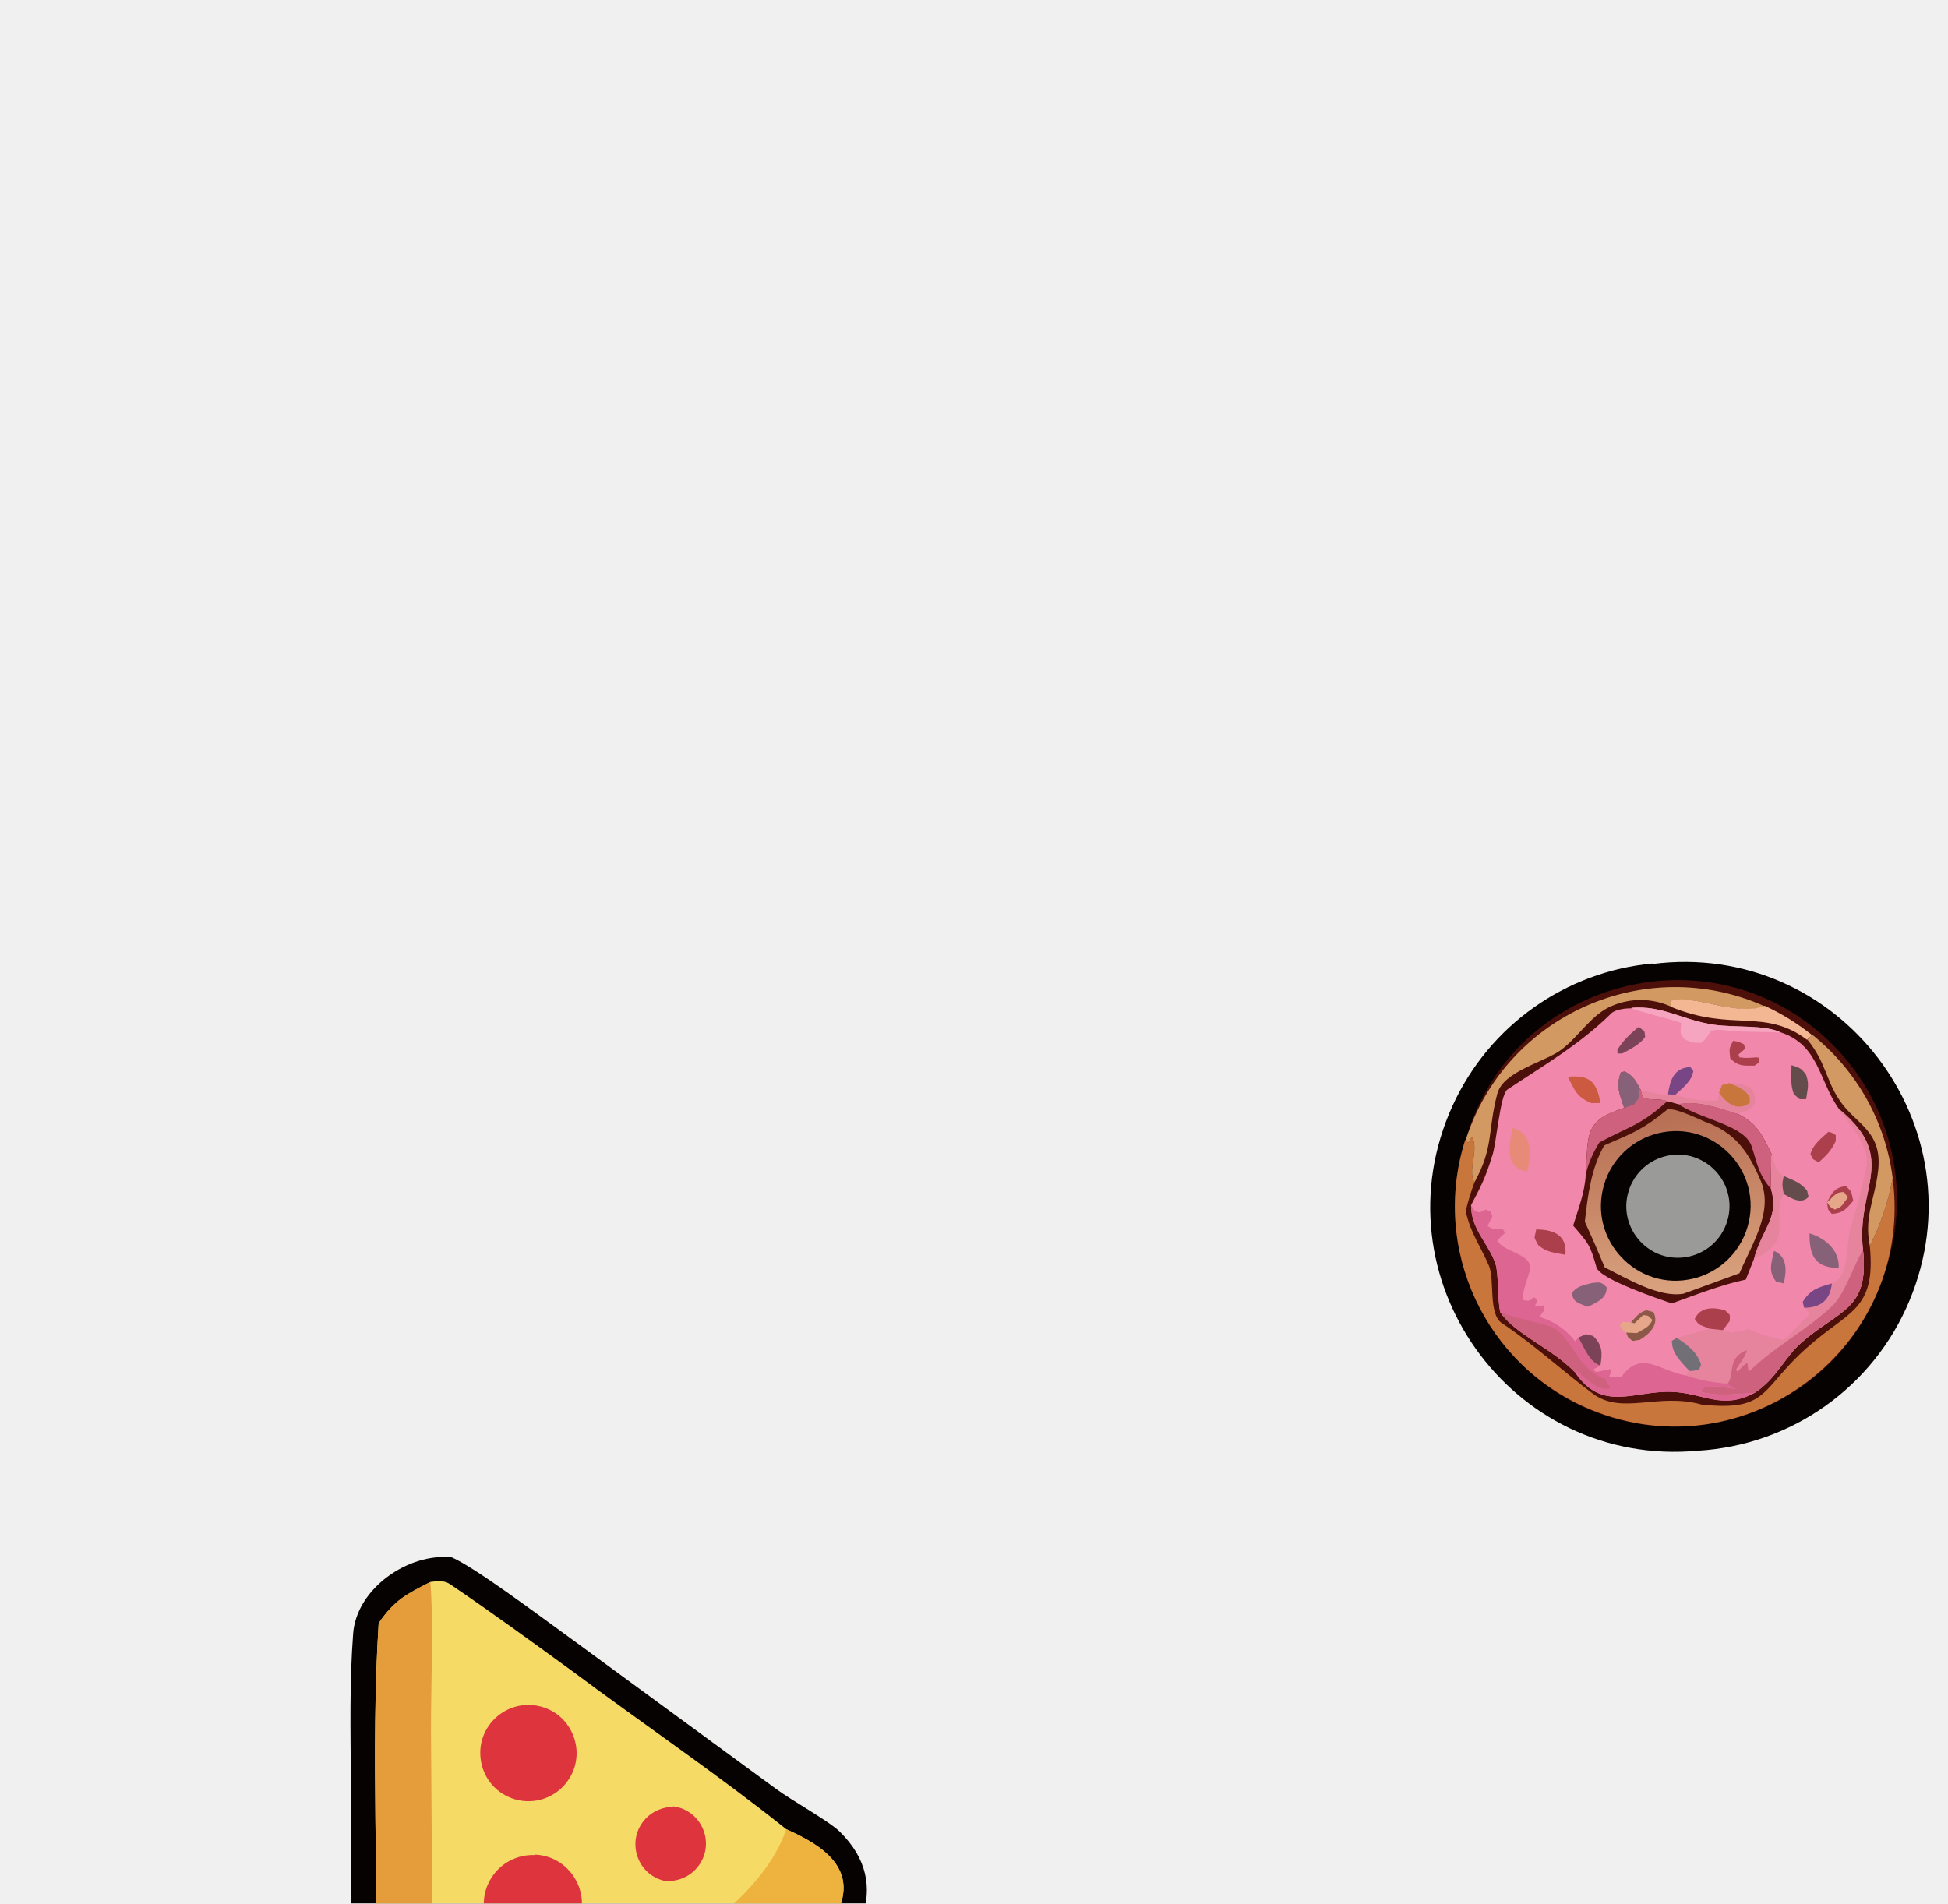
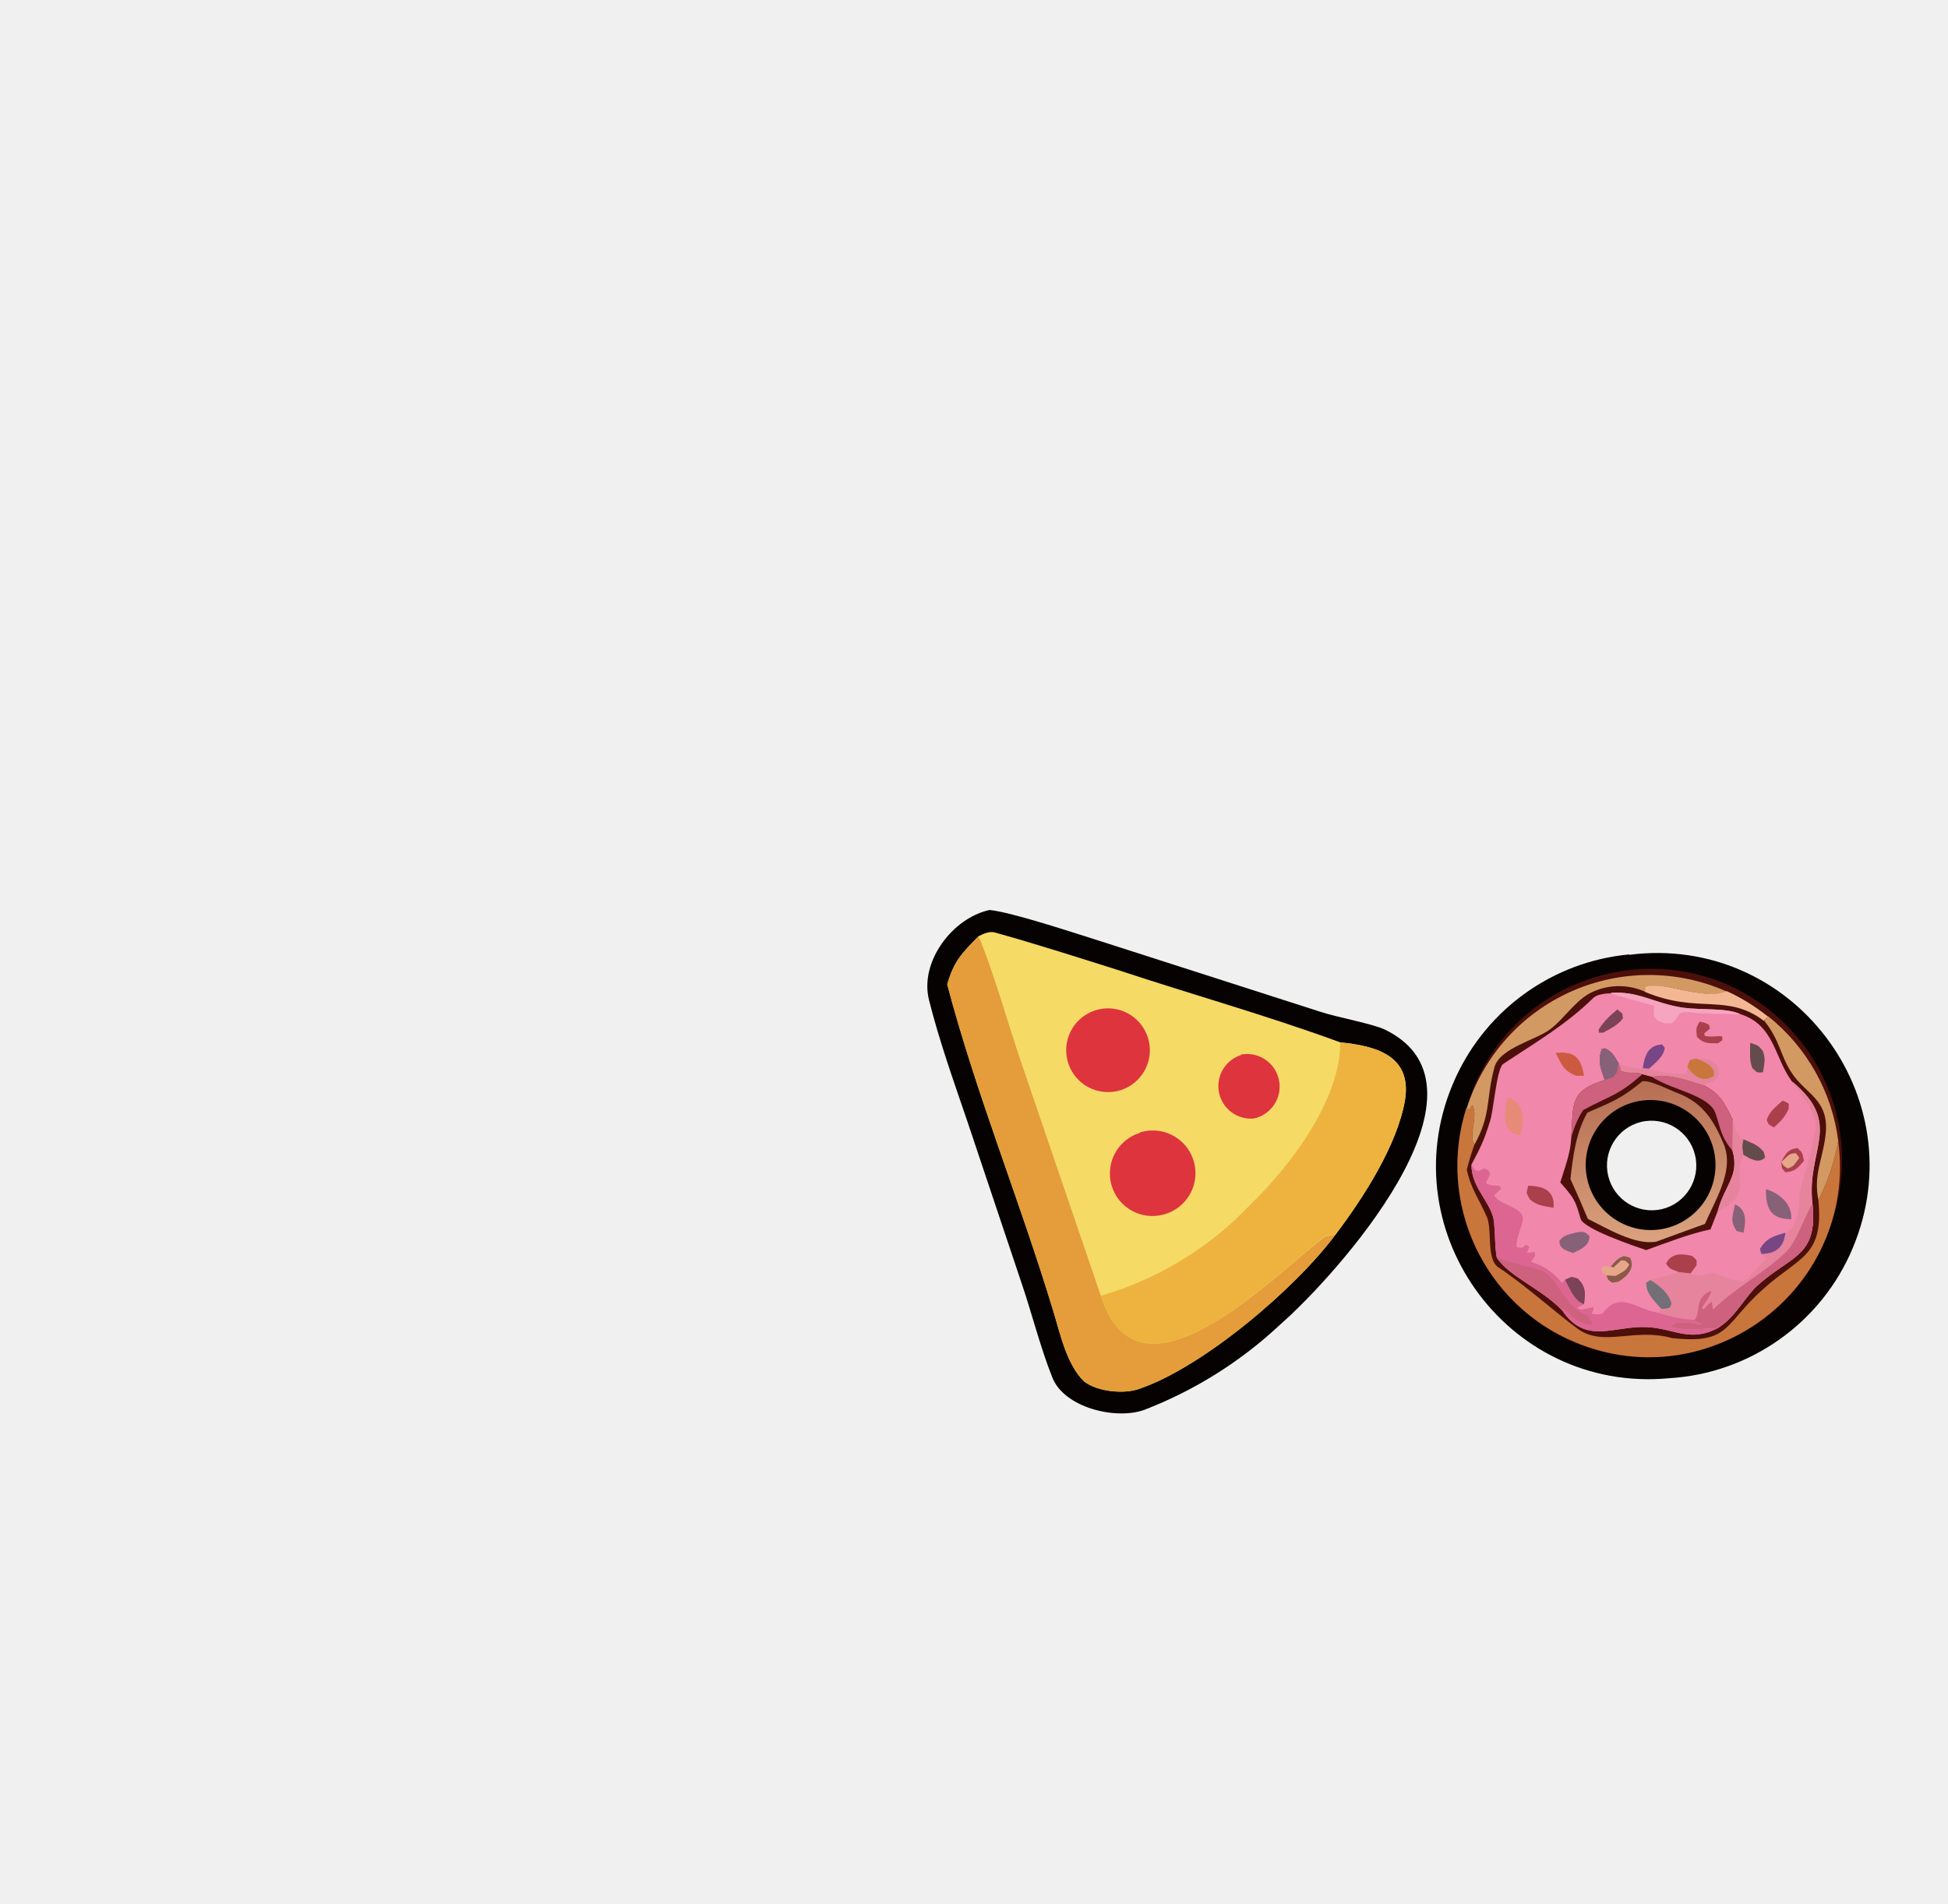
<svg xmlns="http://www.w3.org/2000/svg" width="44" height="43" viewBox="0 0 44 43">
  <defs>
    <clipPath id="clip_sgtfastfood_07">
      <rect x="0" y="0" width="44" height="43" />
    </clipPath>
  </defs>
  <g clip-path="url(#clip_sgtfastfood_07)">
-     <svg x="3.48" y="6.41" width="44" height="43" viewBox="302.71 92.887 345.95 391.467" preserveAspectRatio="xMidYMid meet" style="overflow:hidden">
+     <svg x="7.36" y="8.2" width="38.28" height="37.41" viewBox="302.735 92.883 345.962 391.463" preserveAspectRatio="xMidYMid meet" style="overflow:hidden">
      <defs>
-         <linearGradient id="ak" x1="892.8" x2="884.2" y1="463.6" y2="462.7" gradientTransform="matrix(.89647 0 0 1 -280.07 -357.64)" gradientUnits="userSpaceOnUse">
-           <stop stop-color="#ab482f" offset="0" />
-           <stop stop-color="#c55f36" offset="1" />
+         <linearGradient id="m" x1="892.8" x2="884.2" y1="463.6" y2="462.7" gradientTransform="translate(-280.07 -357.64)" gradientUnits="userSpaceOnUse">
+           <stop offset="0" stop-color="#ab482f" />
+           <stop offset="1" stop-color="#c55f36" />
        </linearGradient>
-         <linearGradient id="ax" x1="703.1" x2="706.8" y1="513.5" y2="548.5" gradientTransform="translate(-116.89 -249.21)" gradientUnits="userSpaceOnUse">
-           <stop stop-color="#b87054" offset="0" />
-           <stop stop-color="#d9a17d" offset="1" />
+         <linearGradient id="B" x1="703.1" x2="706.8" y1="513.5" y2="548.5" gradientTransform="translate(-116.9 -249.2)" gradientUnits="userSpaceOnUse">
+           <stop offset="0" stop-color="#b87054" />
+           <stop offset="1" stop-color="#d9a17d" />
        </linearGradient>
+         <mask id="holeMask2">
+           <rect x="-1000" y="-1000" width="3000" height="3000" fill="white" />
+           <g>
+             <animateTransform attributeName="transform" type="rotate" from="0 588.75 282.6" to="360 588.75 282.6" dur="3s" repeatCount="indefinite" />
+             <path fill="black" d="M586.3 272.3a10.6 10.6 0 1 1 4.89 20.63 10.6 10.6 0 0 1-4.88-20.63" />
+           </g>
+         </mask>
      </defs>
-       <g transform="matrix(.95101 .30916 -.30916 .95101 -2e-6 0)" style="transform-origin:-231.847px -156.556px">
- 
- 
- 
- 
- 
- </g>
-       <g transform="translate(353.54 108.44)" stroke-width="3px">
-         <path d="m508.51 79.925c0.448-5.8 1.565-9.568 8.647-7.468 2.062 3.8 1.883 4.6 1.524 9-3.408 9.694 0.052 37.584 0.448 37.7 0 5 1.435 16.5-3.854 17.9-1.645-0.182-2.297 0.988-4.128-0.948-2.38-0.854-3.307-6.027-2.969-7.211-1.383-6.135 2.413-23.358 2.058-27.758-0.119-1.734-1.929-15.442-1.81-17.308l0.084-3.907z" fill="url(#ak)" stroke="#000" />
-         <path d="m508.61 82.857 2.3 2.3c0.1 1.5 0 2.2 1 3.4 1-0.6 0.6-0.1 1.1-1.3 2.8 12.5 3.5 24.6 2.7 37.4-0.4 6 3.814 11.293-3.186 11.193l-3.514-4.193c-0.567-2.99 0.511-14.001 1.726-21.848 1.31-8.462-7e-3 -13.881-0.872-17.781-0.133-1.734-1.487-7.305-1.354-9.171" fill="#c9763c" />
+       <path fill="url(#m)" d="M508.51 79.93c.45-5.8 1.57-9.57 8.65-7.47 2.06 3.8 1.88 4.6 1.52 9-3.4 9.7.06 37.58.45 37.7 0 5 1.44 16.5-3.85 17.9-1.65-.19-2.3.98-4.13-.95-2.38-.86-3.3-6.03-2.97-7.21-1.38-6.14 2.41-23.36 2.06-27.76-.12-1.73-1.93-15.44-1.81-17.3z" style="stroke:#000;stroke-width:3px" transform="translate(353.54 108.44)" />
+       <path fill="#c9763c" d="m508.61 82.86 2.3 2.3c.1 1.5 0 2.2 1 3.4 1-.6.6-.1 1.1-1.3 2.8 12.5 3.5 24.6 2.7 37.4-.4 6 3.81 11.29-3.19 11.19l-3.5-4.2c-.58-2.98.5-14 1.72-21.84 1.3-8.46-.01-13.88-.87-17.78-.14-1.74-1.5-7.3-1.36-9.17" style="stroke-width:3px" transform="translate(353.54 108.44)" />
+       <path fill="#050201" d="M432.3 222.2c5.3.5 20.5 5.6 26 7.3l52.3 16.8c4 1.3 12.3 2.8 15.2 4.2 28.6 14-12.3 58.8-24.8 69.7a99 99 0 0 1-32.2 20.2c-6.8 2.4-19-.6-21.7-7.8-2.8-7-4.8-15.1-7.3-22.4L427 272c-3.2-9.4-6.6-18.9-9-28.5-2.3-9 5.5-19.4 14.3-21.3" style="stroke-width:1" />
+       <path fill="#f5da66" d="M429.7 228.4c1.2-.6 2.5-1.2 3.8-.9 9.7 2.7 20 6 29.5 9 16.9 5.6 34.7 10.6 51.4 16.7l.8.3c8 .8 17 2.9 15.3 13.6-1.8 10.7-9.9 23.2-16.4 31.8-9.4 12.7-31.2 31.3-46.4 36.5-3.6 1.3-9.8.7-13-1.7-4.2-4-5.7-11.4-7.4-16.9-7.7-25.5-18.2-51.2-25-77 1.6-5.6 3.5-7.4 7.4-11.4" style="stroke-width:1" />
+       <path fill="#eeb33f" d="M515.2 253.5c8 .8 17 2.9 15.3 13.6-1.8 10.7-9.9 23.2-16.4 31.8l-2.5.4c-12.1 9.3-44 42.7-53 14.1a79 79 0 0 0 35.3-21.5c9.3-9 21.3-24.6 21.3-38.4" style="stroke-width:1" />
+       <path fill="#e49d3a" d="M429.7 228.4c3.3 7.7 7 20.7 9.8 29l19.1 56c9 28.6 40.9-4.8 53-14l2.5-.5c-9.4 12.7-31.2 31.3-46.4 36.5-3.6 1.3-9.8.7-13-1.7-4.2-4-5.7-11.4-7.4-16.9-7.7-25.5-18.2-51.2-25-77 1.6-5.6 3.5-7.4 7.4-11.4" style="stroke-width:1" />
+       <path fill="#de343e" d="M467.8 274.8a10.1 10.1 0 1 1 5.6 19.4 10.05 10.05 0 0 1-5.6-19.3m-9.2-29.3a9.9 9.9 0 1 1 2.73 19.6 9.9 9.9 0 0 1-2.72-19.6m33 10.8a7.7 7.7 0 1 1 3.1 15.1 7.7 7.7 0 0 1-3-15" style="stroke-width:1" />
+       <g mask="url(#holeMask2)">
+         <animateTransform attributeName="transform" type="rotate" from="0 588.75 282.6" to="360 588.75 282.6" dur="3s" repeatCount="indefinite" />
+         <path fill="#050201" d="M583.5 232.8c38.41-4.95 67.77 33.53 52.85 69.26a50.3 50.3 0 0 1-43.44 30.83c-38.57 3.62-66.59-35.87-50.44-71.07a50.3 50.3 0 0 1 41.04-29.12" style="stroke-width:1" />
+         <path fill="#4d0f0a" d="M545.1 269c9.5-33.48 51.68-44.12 75.92-19.16a45.2 45.2 0 0 1 10.19 46.55c-10.55 33.18-53.06 42.5-76.51 16.78a45.2 45.2 0 0 1-9.7-44.18" style="stroke-width:1" />
+         <path fill="#c9763c" d="m545.1 269 .5.6.8-1.3c1.5 2.7-1 7 .5 9.4q-1.08 3-1.8 5.9c1 4.6 3 7.1 4.8 11.3 1.2 2.9-.2 10 2.7 11.8 6.2 4.1 12.9 10.2 18.7 14.5 6 4.4 13.4-.3 22.3 2.2 14 1.5 12.1-3.3 21.8-11.8 8.4-7.5 14.1-7.5 12.8-20.8a51 51 0 0 0 4.7-14c4.53 34.5-30 60.95-62.13 47.61A45.2 45.2 0 0 1 545 269" style="stroke-width:1" />
+         <path fill="#d29a62" d="M545.1 269a45.2 45.2 0 0 1 61.5-27.5c-5.8 2.2-15-2.7-19.2-1v1.1a15 15 0 0 0-12.2-.2c-4.2 1.7-6.9 6.4-10.4 9-3.4 2.6-12 4.4-13.2 9.1-2 7.5-.7 11-4.7 18.2-1.5-2.4 1-6.7-.5-9.4l-.8 1.3zm71.2-21.7a45 45 0 0 1 16.6 29.5 51 51 0 0 1-4.7 14c-1.2-6.1 1-9.5 1.7-15.4 1-8.4-4.7-9.6-8-14.7-2.7-4-2.8-7.8-6.5-12.3z" style="stroke-width:1" />
+         <path fill="#f4b793" d="M587.3 241.6v-1.2c4.2-1.6 13.5 3.3 19.3 1a47 47 0 0 1 9.7 6l-1 1c-8.7-6.6-15.5-1.6-28-6.8" style="stroke-width:1" />
+         <path fill="#f187ab" d="M579.2 241.8c6.5-.5 10.3 2.5 17 3.5 4.5.6 10.3 0 13.5 1.5 8.2 2.6 8 10.2 12.3 16 12.2 10.1 3.3 16 4.8 28.8 1.3 12.4-4.8 12.2-12.6 19-3.5 3-5.2 7.5-9.7 10.4-6.7 3.6-10.6 0-17-.2-7.8-.3-14.3 4.3-19.9-4-4.9-5.1-12.3-7.8-15.4-12.4-.6-2.7-.3-8.2-1-10-1.4-4.1-5-7-5-12 2-3.8 3-5.7 4.3-10 .9-2.1 1.6-12.7 3.2-13.8 7.5-5 14.8-9.2 21.4-15.7.9-.8 3-1 4.1-1" style="stroke-width:1" />
+         <path fill="#e6849d" d="M622.1 262.8c12.1 10.1 3.2 16 4.7 28.8 1.3 12.4-4.8 12.2-12.6 19-3.5 3-5.2 7.5-9.7 10.4-3.5.2-8 .8-11.3-.3l1-.8c2.1-.5 4.2 0 6.4.3l-1.7-1c-3-.4-5.7-.7-8.6-1.8l.8-1c-1.8-2-3.6-3.5-3.6-6.1l1-.6 6.7-1.9c1.1 0 1.7 0 2.8.3 2.3.8 1.7.5 4.4.1l.8-.4c1.8 1 5 1.9 7.2 2.3 1-.3 4-4.2 5.5-5.4l-1.2-1.2q5.21 0 5.8-5c3.6-1.6 2.8-7.9 3.7-11.3q2.01-6.3 3.3-12.8c.7-4-3.1-8.2-5.5-11.5" style="stroke-width:1" />
+         <path fill="#ce617d" d="M626.8 291.6c1.3 12.4-4.8 12.2-12.6 19-3.5 3-5.2 7.5-9.7 10.4-3.5.2-8 .8-11.3-.3l1-.8c2.1-.5 4.2 0 6.4.3l-1.7-1c1.7-2-.3-5.2 4-7-.2 1.3-1.4 2.6-2.2 4l.3.5c.9-1 .9-1.1 2-1.9l.3 1.9c5.2-5.2 12.2-8.7 17.4-13.8 2.3-2.3 4.3-8.3 6.1-11.3" style="stroke-width:1" />
+         <path fill="#726f76" d="M591.1 316.5c-1.8-2-3.6-3.6-3.6-6.2l1-.6c2.2 1.4 4.2 2.9 5 5.5l-.4 1c-1 .2-.9.3-2 .3" style="stroke-width:1" />
+         <path fill="#dc6591" d="M546.2 282.4c1 1.5.4 1.1 1.8 1.5l1.2-.6c1.3.6.9.1 1.4 1.4l-1 2c1.2.8 1.6.6 3.2.7l.4.7-1.6 1.5c1 2.3 6 2.6 6.7 5.1.4 1.3-1.8 5.3-1.4 7.2 2.7.7 1.3-1.5 3 0l-.6 1.3c1.2 0 .6.1 1.8-.2.3 1.3.2.7-.8 2.4a14 14 0 0 1 7.3 5l.7-.8c1.2 2.2 2.2 5 4.5 5.8l-1.5.8.6.5.6-.1 2.5-.5c0 1 0 .6-.4 1.5 1.3.3 1.3.3 2.6 0 4.1-5.5 7.7-1.1 13.1-.2q4.1 1.4 8.6 1.7l1.7 1.1c-2.2-.3-4.3-.8-6.4-.3l-1 .8c3.3 1.1 7.8.5 11.3.3-6.7 3.6-10.6 0-17-.2-7.8-.3-14.3 4.3-19.9-4-4.9-5.1-12.3-7.8-15.4-12.4-.6-2.7-.3-8.2-1-10-1.4-4.1-5-7-5-12" style="stroke-width:1" />
+         <path fill="#ce617d" d="m552.2 304.4.8.3c2.8 1.1 9.4 2.3 10.5 3.1 4.2 3.3 4.7 8.3 10.3 10.4l1 1.8c-2.3.8-5.1-2-6.8-3.5l-.4.3c-4.9-5.1-12.3-7.8-15.4-12.4" style="stroke-width:1" />
+         <path fill="#f5a5bf" d="M579.2 241.8c6.5-.5 10.3 2.5 17 3.5 4.5.6 10.3 0 13.5 1.5-.8.2-.3.1-1.4 0h-.6q-3.78 0-7.6-.2c-6.3-.7-3.7 0-6.5 2.4-2 0-1.9 0-3.5-.7-1.1-1.5-.8-1-.7-3.4-2-.7-9.3-2.5-10.2-3" style="stroke-width:1" />
+         <path fill="#ab3f4c" d="M595.2 307.8c-2-.9-2-.5-3-2 1.2-2.6 3.9-2.4 6.2-1.8 1.3 1.3 1 .6 1 2.2l-1.4 1.9z" style="stroke-width:1" />
+         <path fill="#784685" d="m614.7 303.5-.3-1.2c1.6-2.6 3.2-3 6-3.8q-.48 5-5.7 5" style="stroke-width:1" />
+         <path fill="#7c4257" d="M568.3 309.6c2-.8 1-.8 3-.3 2 1.9 1.9 3.6 1.5 6.1-2.3-.8-3.3-3.6-4.5-5.8" style="stroke-width:1" />
+         <path fill="#4d0f0a" d="M577.7 262.4c-1-3-1.7-4.4-.7-7.3l.8-.2c1.8 1 2 1.6 3.1 3.4l.2.4.5 1.6c2.5.7 2.9 0 5 .7l2.2.6c4.5-.7 7.8.7 12.2 2 4 2 5 4.2 7 8.3-.1 2-.2 5.3-.1 7.2 1.7 6-1.8 8-3.5 14.3l-1.7 4.3c-4.8 1-10.5 3.2-15.2 4.9-2.7-.9-14.8-5-15.5-7.4-1.3-4.6-1.6-4.9-4.8-8.6 1.1-3.6 2.4-6.8 2.6-10.6.5-8.4-.3-11 7.9-13.6" style="stroke-width:1" />
+         <path fill="#ce617d" d="M577.7 262.4c-1-3-1.7-4.4-.7-7.3l.8-.2c1.8 1 2 1.6 3.1 3.4l.2.4.5 1.6c2.5.7 2.9 0 5 .7-5.7 5.1-7.5 5-14 8.5a22 22 0 0 0-2.8 6.5c.5-8.4-.3-11 7.9-13.6" style="stroke-width:1" />
+         <path fill="#876178" d="M577.7 262.4c-1-3-1.7-4.4-.7-7.3l.8-.2c1.8 1 2 1.6 3.1 3.4-.3 2.4.1 1.7-1.2 3.4z" style="stroke-width:1" />
+         <path fill="#ce617d" d="M588.8 261.6c4.5-.7 7.8.7 12.2 2 4 2 5 4.2 7 8.3-.1 2-.2 5.3-.1 7.2-2.7-3.2-2.8-5.2-4-8.8-1.4-4.2-9.6-5.4-14.5-8.3z" style="stroke-width:1" />
+         <path fill="url(#B)" d="M586.6 262.7c1.7-.3 5.7 1.7 7.6 2.5 6.2 2.2 8.9 6 11.4 11.8 3 6.4-1.5 13.1-4.2 19.4l-11.5 4.2c-5 .9-11.6-3.1-16.2-5.4q-1.99-4.8-4.1-9.4c.6-5.4 1.3-11 4-15.7 6-2.6 8-3.3 13-7.4" style="stroke-width:1" />
+         <path fill="#050201" d="M584.7 267.6a15.38 15.38 0 1 1 7.21 29.9 15.38 15.38 0 0 1-7.2-29.9" style="stroke-width:1" />
+         <path fill="#e6849d" d="M607.9 271.9c.7 2 .9 3.4 2.6 4.5 2.1 1 3.3 1.2 4.8 3l.3 1.3c-1.5 1.6-3.5.3-5.1-.6-2.8 5 2.5 9.6-6.1 13.3 1.7-6.3 5.2-8.4 3.5-14.3z" style="stroke-width:1" />
+         <path fill="#654c4c" d="M610.5 276.4c2.1 1 3.3 1.2 4.8 3l.3 1.3c-1.5 1.6-3.5.3-5.1-.6-.3-1.8-.4-1.9 0-3.7" style="stroke-width:1" />
+         <path fill="#e6849d" d="M599.3 257.3c3 .1 5.5.5 5.3 4-1.4 2-1 1.4-3.6 2.3-4.4-1.3-7.7-2.7-12.2-2l-2.2-.6c-2.1-.8-2.5 0-5-.7l-.5-1.6c2.3.6 3.2.9 5.6 1h1.5c2.8.95 5.76 1.36 8.7 1.2.2-.8.3-.8.3-1.6l.6-1.6z" style="stroke-width:1" />
+         <path fill="#c9763c" d="m597.2 259.3.6-1.6 1.5-.4c2 .9 3.1 1.1 4.2 2.9v1.2c-2.6 1.8-4.8 0-6.3-2.1" style="stroke-width:1" />
+         <path fill="#e6a689" d="M579.1 306.5c1-1.1 1.7-2.1 3.2-2.5l1.4.4c1.3 2.5-.8 4.5-2.8 5.7-1.8.2-1.1.5-2.4-.5l-.4-1c-1-.7-.7-.3-1.3-1.5l.6-.7z" style="stroke-width:1" />
+         <path fill="#8c5948" d="M579.1 306.5c1-1.1 1.7-2.1 3.2-2.5l1.4.4c1.3 2.5-.8 4.5-2.8 5.7-1.8.2-1.1.5-2.4-.5l-.4-1 2.2.1c1.7-1 2.5-1.2 3.2-2.7-1.1-1-.5-.8-1.9-1l-1.8 1.7z" style="stroke-width:1" />
+         <path fill="#e78a78" d="M554.7 266.5c4.2 1.1 4 5.6 3 9-4.7-.9-3.6-5.3-3-9" style="stroke-width:1" />
+         <path fill="#876178" d="M615.8 288.2c3.3 1 6.2 3.5 6 7.1-5 0-6-2.7-6-7m-44.7 10.1c1.7-.2 1.9-.2 3 .9 0 2.3-2 3.1-3.9 4-1.7-.7-3.2-.9-3.2-2.9 1-1.4 2.3-1.5 4.1-2" style="stroke-width:1" />
+         <path fill="#ab3f4c" d="M559.6 287.4c3.5 0 6.4 1.1 6 5.2-2.2-.4-3.9-.5-5.6-2-1-2-.8-1-.4-3.2m59.8-5.6c1-1.9 1.6-3.1 3.9-3.3 1.3 1.3 1 .9 1.5 3-1.5 1.7-2 2.5-4.4 2.7-1-1.2-.7-.5-1-2.4" style="stroke-width:1" />
+         <path fill="#e6a689" d="M619.4 281.8c1.7-1.5 1.8-2.1 3.5-2.1l.8 1.1c-1.4 1.8-1 1.8-2.7 2.5-1.2-.7-.8-.4-1.6-1.5" style="stroke-width:1" />
+         <path fill="#cb5a41" d="M566.1 256c4.7-.5 6 1.3 6.7 5.4h-1.9c-3-1.3-3.3-2.5-4.8-5.4" style="stroke-width:1" />
+         <path fill="#ab3f4c" d="M619.7 267.3c.8.2.7.2 1.5.7v1.2c-1 2.1-1.8 2.8-3.5 4.4-1.5-.9-1-.3-1.7-1.7.5-2 2.2-3.2 3.7-4.6" style="stroke-width:1" />
+         <path fill="#654c4c" d="M612.1 253.6c1.7.6 1.9.5 3 2 .7 2 .3 2.9 0 5-1.9 0-1 .2-2.5-1-.8-2-.5-3.9-.5-6" style="stroke-width:1" />
+         <path fill="#784685" d="M586.7 259.6c.4-2.8 1.2-5.5 4.6-5.6l.6.8c-.3 2.1-2.1 3.4-3.7 4.9z" style="stroke-width:1" />
+         <path fill="#ab3f4c" d="M600.1 248.6c1.2.2 1.1.2 2.2.7l.3.9-1.4 1.2.2.6c1.4.2 2 .1 3.5 0l.6.1v.9l-1 .7c-2.3 0-3.3.2-5-1.5-.2-2-.3-1.9.6-3.6" style="stroke-width:1" />
+         <path fill="#7c4257" d="M580.7 245.7c1.4 1.3 1.1.5 1.3 2.1-1 1.5-3 2.5-4.7 3.4h-1v-.8c1.5-2.2 2.4-3 4.4-4.7" style="stroke-width:1" />
+         <path fill="#876178" d="M608.5 291.8c2.8 1.2 2.6 4.1 2 6.7l-1.6-.4c-1.6-2.3-1-3.4-.4-6.3" style="stroke-width:1" />
      </g>
-       <g transform="matrix(.94871 .31614 -.31614 .94871 -3.2528 7.368)" style="transform-origin:476.68px 281.702px">
-         <path d="m432.31 222.2c5.3 0.5 20.5 5.6 26 7.3l52.3 16.8c4 1.3 12.3 2.8 15.2 4.2 28.6 14-12.3 58.8-24.8 69.7-9.327 8.75-20.262 15.609-32.2 20.2-6.8 2.4-19-0.6-21.7-7.8-2.8-7-4.8-15.1-7.3-22.4l-12.8-38.2c-3.2-9.4-6.6-18.9-9-28.5-2.3-9 5.5-19.4 14.3-21.3" fill="#050201" />
-         <path d="m429.71 228.4c1.2-0.6 2.5-1.2 3.8-0.9 9.7 2.7 20 6 29.5 9 16.9 5.6 34.7 10.6 51.4 16.7l0.8 0.3c8 0.8 17 2.9 15.3 13.6-1.8 10.7-9.9 23.2-16.4 31.8-9.4 12.7-31.2 31.3-46.4 36.5-3.6 1.3-9.8 0.7-13-1.7-4.2-4-5.7-11.4-7.4-16.9-7.7-25.5-18.2-51.2-25-77 1.6-5.6 3.5-7.4 7.4-11.4" fill="#f5da66" />
-         <path d="m515.21 253.5c8 0.8 17 2.9 15.3 13.6-1.8 10.7-9.9 23.2-16.4 31.8l-2.5 0.4c-12.1 9.3-44 42.7-53 14.1 13.466-3.907 25.65-11.328 35.3-21.5 9.3-9 21.3-24.6 21.3-38.4" fill="#eeb33f" />
-         <path d="m429.71 228.4c3.3 7.7 7 20.7 9.8 29l19.1 56c9 28.6 40.9-4.8 53-14l2.5-0.5c-9.4 12.7-31.2 31.3-46.4 36.5-3.6 1.3-9.8 0.7-13-1.7-4.2-4-5.7-11.4-7.4-16.9-7.7-25.5-18.2-51.2-25-77 1.6-5.6 3.5-7.4 7.4-11.4" fill="#e49d3a" />
-         <path d="m467.81 274.8c7.467-2.156 14.468 4.58 12.601 12.125-0.867 3.501-3.535 6.274-7.001 7.275-7.428 2.155-14.404-4.539-12.557-12.05 0.858-3.486 3.51-6.25 6.957-7.25m-9.2-29.3c7.549-1.045 13.399 6.473 10.529 13.534-1.565 3.853-5.372 6.316-9.529 6.166-7.616-0.276-12.078-8.692-8.031-15.15 1.555-2.483 4.13-4.149 7.031-4.55m33 10.8c5.812-1.194 10.736 4.352 8.864 9.982-0.869 2.613-3.066 4.564-5.764 5.118-5.907 0.483-10.123-5.609-7.589-10.968 0.909-1.919 2.569-3.378 4.589-4.032" fill="#de343e" />
-       </g>
-       <path d="m583.51 232.8c38.404-4.945 67.76 33.538 52.84 69.269-7.403 17.73-24.26 29.694-43.44 30.831-38.567 3.618-66.588-35.871-50.438-71.08 7.496-16.341 23.139-27.441 41.038-29.12" fill="#050201" />
-       <path d="m545.11 269c9.497-33.474 51.669-44.115 75.91-19.154 11.966 12.322 15.914 30.36 10.19 46.554-10.546 33.178-53.054 42.498-76.514 16.775-10.888-11.937-14.58-28.777-9.686-44.175" fill="#4d0f0a" />
-       <path d="m545.11 269 0.5 0.6 0.8-1.3c1.5 2.7-1 7 0.5 9.4-0.733 2-1.333 3.966-1.8 5.9 1 4.6 3 7.1 4.8 11.3 1.2 2.9-0.2 10 2.7 11.8 6.2 4.1 12.9 10.2 18.7 14.5 6 4.4 13.4-0.3 22.3 2.2 14 1.5 12.1-3.3 21.8-11.8 8.4-7.5 14.1-7.5 12.8-20.8 2.238-4.414 3.821-9.13 4.7-14 4.52 34.5-30.003 60.955-62.141 47.619-21.666-8.99-32.854-33.061-25.759-55.419" fill="#c9763c" />
-       <path d="m545.11 269c8.206-25.666 36.901-38.497 61.5-27.5-5.8 2.2-15-2.7-19.2-1v1.1c-3.854-1.793-8.288-1.865-12.2-0.2-4.2 1.7-6.9 6.4-10.4 9-3.4 2.6-12 4.4-13.2 9.1-2 7.5-0.7 11-4.7 18.2-1.5-2.4 1-6.7-0.5-9.4l-0.8 1.3-0.5-0.6zm71.2-21.7c9.162 7.298 15.117 17.881 16.6 29.5-0.879 4.87-2.462 9.586-4.7 14-1.2-6.1 1-9.5 1.7-15.4 1-8.4-4.7-9.6-8-14.7-2.7-4-2.8-7.8-6.5-12.3l0.9-1.1z" fill="#d29a62" />
-       <path d="m587.31 241.6v-1.2c4.2-1.6 13.5 3.3 19.3 1 3.467 1.6 6.7 3.6 9.7 6l-1 1c-8.7-6.6-15.5-1.6-28-6.8" fill="#f4b793" />
-       <path d="m579.21 241.8c6.5-0.5 10.3 2.5 17 3.5 4.5 0.6 10.3 0 13.5 1.5 8.2 2.6 8 10.2 12.3 16 12.2 10.1 3.3 16 4.8 28.8 1.3 12.4-4.8 12.2-12.6 19-3.5 3-5.2 7.5-9.7 10.4-6.7 3.6-10.6 0-17-0.2-7.8-0.3-14.3 4.3-19.9-4-4.9-5.1-12.3-7.8-15.4-12.4-0.6-2.7-0.3-8.2-1-10-1.4-4.1-5-7-5-12 2-3.8 3-5.7 4.3-10 0.9-2.1 1.6-12.7 3.2-13.8 7.5-5 14.8-9.2 21.4-15.7 0.9-0.8 3-1 4.1-1" fill="#f187ab" />
-       <path d="m622.11 262.8c12.1 10.1 3.2 16 4.7 28.8 1.3 12.4-4.8 12.2-12.6 19-3.5 3-5.2 7.5-9.7 10.4-3.5 0.2-8 0.8-11.3-0.3l1-0.8c2.1-0.5 4.2 0 6.4 0.3l-1.7-1c-3-0.4-5.7-0.7-8.6-1.8l0.8-1c-1.8-2-3.6-3.5-3.6-6.1l1-0.6 6.7-1.9c1.1 0 1.7 0 2.8 0.3 2.3 0.8 1.7 0.5 4.4 0.1l0.8-0.4c1.8 1 5 1.9 7.2 2.3 1-0.3 4-4.2 5.5-5.4l-1.2-1.2c3.467 0 5.4-1.667 5.8-5 3.6-1.6 2.8-7.9 3.7-11.3 1.334-4.2 2.434-8.467 3.3-12.8 0.7-4-3.1-8.2-5.5-11.5" fill="#e6849d" />
-       <path d="m626.81 291.6c1.3 12.4-4.8 12.2-12.6 19-3.5 3-5.2 7.5-9.7 10.4-3.5 0.2-8 0.8-11.3-0.3l1-0.8c2.1-0.5 4.2 0 6.4 0.3l-1.7-1c1.7-2-0.3-5.2 4-7-0.2 1.3-1.4 2.6-2.2 4l0.3 0.5c0.9-1 0.9-1.1 2-1.9l0.3 1.9c5.2-5.2 12.2-8.7 17.4-13.8 2.3-2.3 4.3-8.3 6.1-11.3" fill="#ce617d" />
-       <path d="m591.11 316.5c-1.8-2-3.6-3.6-3.6-6.2l1-0.6c2.2 1.4 4.2 2.9 5 5.5l-0.4 1c-1 0.2-0.9 0.3-2 0.3" fill="#726f76" />
-       <path d="m546.21 282.4c1 1.5 0.4 1.1 1.8 1.5l1.2-0.6c1.3 0.6 0.9 0.1 1.4 1.4l-1 2c1.2 0.8 1.6 0.6 3.2 0.7l0.4 0.7-1.6 1.5c1 2.3 6 2.6 6.7 5.1 0.4 1.3-1.8 5.3-1.4 7.2 2.7 0.7 1.3-1.5 3 0l-0.6 1.3c1.2 0 0.6 0.1 1.8-0.2 0.3 1.3 0.2 0.7-0.8 2.4 2.91 0.833 5.471 2.588 7.3 5l0.7-0.8c1.2 2.2 2.2 5 4.5 5.8l-1.5 0.8 0.6 0.5 0.6-0.1 2.5-0.5c0 1 0 0.6-0.4 1.5 1.3 0.3 1.3 0.3 2.6 0 4.1-5.5 7.7-1.1 13.1-0.2 2.734 0.933 5.6 1.5 8.6 1.7l1.7 1.1c-2.2-0.3-4.3-0.8-6.4-0.3l-1 0.8c3.3 1.1 7.8 0.5 11.3 0.3-6.7 3.6-10.6 0-17-0.2-7.8-0.3-14.3 4.3-19.9-4-4.9-5.1-12.3-7.8-15.4-12.4-0.6-2.7-0.3-8.2-1-10-1.4-4.1-5-7-5-12" fill="#dc6591" />
-       <path d="m552.21 304.4 0.8 0.3c2.8 1.1 9.4 2.3 10.5 3.1 4.2 3.3 4.7 8.3 10.3 10.4l1 1.8c-2.3 0.8-5.1-2-6.8-3.5l-0.4 0.3c-4.9-5.1-12.3-7.8-15.4-12.4" fill="#ce617d" />
-       <path d="m579.21 241.8c6.5-0.5 10.3 2.5 17 3.5 4.5 0.6 10.3 0 13.5 1.5-0.8 0.2-0.3 0.1-1.4 0h-0.6c-2.533 0-5.066-0.067-7.6-0.2-6.3-0.7-3.7 0-6.5 2.4-2 0-1.9 0-3.5-0.7-1.1-1.5-0.8-1-0.7-3.4-2-0.7-9.3-2.5-10.2-3" fill="#f5a5bf" />
-       <path d="m595.21 307.8c-2-0.9-2-0.5-3-2 1.2-2.6 3.9-2.4 6.2-1.8 1.3 1.3 1 0.6 1 2.2l-1.4 1.9-2.8-0.3z" fill="#ab3f4c" />
-       <path d="m614.71 303.5-0.3-1.2c1.6-2.6 3.2-3 6-3.8-0.333 3.333-2.233 5-5.7 5" fill="#784685" />
-       <path d="m568.31 309.6c2-0.8 1-0.8 3-0.3 2 1.9 1.9 3.6 1.5 6.1-2.3-0.8-3.3-3.6-4.5-5.8" fill="#7c4257" />
-       <path d="m577.71 262.4c-1-3-1.7-4.4-0.7-7.3l0.8-0.2c1.8 1 2 1.6 3.1 3.4l0.2 0.4 0.5 1.6c2.5 0.7 2.9 0 5 0.7l2.2 0.6c4.5-0.7 7.8 0.7 12.2 2 4 2 5 4.2 7 8.3-0.1 2-0.2 5.3-0.1 7.2 1.7 6-1.8 8-3.5 14.3l-1.7 4.3c-4.8 1-10.5 3.2-15.2 4.9-2.7-0.9-14.8-5-15.5-7.4-1.3-4.6-1.6-4.9-4.8-8.6 1.1-3.6 2.4-6.8 2.6-10.6 0.5-8.4-0.3-11 7.9-13.6" fill="#4d0f0a" />
-       <path d="m577.71 262.4c-1-3-1.7-4.4-0.7-7.3l0.8-0.2c1.8 1 2 1.6 3.1 3.4l0.2 0.4 0.5 1.6c2.5 0.7 2.9 0 5 0.7-5.7 5.1-7.5 5-14 8.5-1.278 2.001-2.223 4.196-2.8 6.5 0.5-8.4-0.3-11 7.9-13.6" fill="#ce617d" />
-       <path d="m577.71 262.4c-1-3-1.7-4.4-0.7-7.3l0.8-0.2c1.8 1 2 1.6 3.1 3.4-0.3 2.4 0.1 1.7-1.2 3.4l-2 0.7z" fill="#876178" />
-       <path d="m588.81 261.6c4.5-0.7 7.8 0.7 12.2 2 4 2 5 4.2 7 8.3-0.1 2-0.2 5.3-0.1 7.2-2.7-3.2-2.8-5.2-4-8.8-1.4-4.2-9.6-5.4-14.5-8.3l-0.6-0.4z" fill="#ce617d" />
-       <path d="m586.61 262.7c1.7-0.3 5.7 1.7 7.6 2.5 6.2 2.2 8.9 6 11.4 11.8 3 6.4-1.5 13.1-4.2 19.4l-11.5 4.2c-5 0.9-11.6-3.1-16.2-5.4-1.333-3.2-2.7-6.334-4.1-9.4 0.6-5.4 1.3-11 4-15.7 6-2.6 8-3.3 13-7.4" fill="url(#ax)" />
-       <path d="m584.71 267.6c11.509-2.772 21.702 7.955 18.347 19.307-1.556 5.269-5.806 9.307-11.147 10.593-11.508 2.771-21.701-7.955-18.347-19.308 1.557-5.268 5.806-9.306 11.147-10.592" fill="#050201" />
-       <path d="m586.31 272.3c7.941-1.878 14.937 5.545 12.593 13.361-1.181 3.935-4.529 6.834-8.593 7.439-8.071 1.201-14.416-6.785-11.421-14.375 1.274-3.227 4.045-5.627 7.421-6.425" fill="#9a9a99" />
-       <path d="m607.91 271.9c0.7 2 0.9 3.4 2.6 4.5 2.1 1 3.3 1.2 4.8 3l0.3 1.3c-1.5 1.6-3.5 0.3-5.1-0.6-2.8 5 2.5 9.6-6.1 13.3 1.7-6.3 5.2-8.4 3.5-14.3v-7.2z" fill="#e6849d" />
-       <path d="m610.51 276.4c2.1 1 3.3 1.2 4.8 3l0.3 1.3c-1.5 1.6-3.5 0.3-5.1-0.6-0.3-1.8-0.4-1.9 0-3.7" fill="#654c4c" />
-       <path d="m599.31 257.3c3 0.1 5.5 0.5 5.3 4-1.4 2-1 1.4-3.6 2.3-4.4-1.3-7.7-2.7-12.2-2l-2.2-0.6c-2.1-0.8-2.5 0-5-0.7l-0.5-1.6c2.3 0.6 3.2 0.9 5.6 1h1.5c2.796 0.955 5.75 1.362 8.7 1.2 0.2-0.8 0.3-0.8 0.3-1.6l0.6-1.6 1.5-0.4z" fill="#e6849d" />
-       <path d="m597.21 259.3 0.6-1.6 1.5-0.4c2 0.9 3.1 1.1 4.2 2.9v1.2c-2.6 1.8-4.8 0-6.3-2.1" fill="#c9763c" />
-       <path d="m579.11 306.5c1-1.1 1.7-2.1 3.2-2.5l1.4 0.4c1.3 2.5-0.8 4.5-2.8 5.7-1.8 0.2-1.1 0.5-2.4-0.5l-0.4-1c-1-0.7-0.7-0.3-1.3-1.5l0.6-0.7 1.7 0.1z" fill="#e6a689" />
-       <path d="m579.11 306.5c1-1.1 1.7-2.1 3.2-2.5l1.4 0.4c1.3 2.5-0.8 4.5-2.8 5.7-1.8 0.2-1.1 0.5-2.4-0.5l-0.4-1 2.2 0.1c1.7-1 2.5-1.2 3.2-2.7-1.1-1-0.5-0.8-1.9-1l-1.8 1.7-0.7-0.2z" fill="#8c5948" />
-       <path d="m554.71 266.5c4.2 1.1 4 5.6 3 9-4.7-0.9-3.6-5.3-3-9" fill="#e78a78" />
-       <path d="m615.81 288.2c3.3 1 6.2 3.5 6 7.1-5 0-6-2.7-6-7m-44.7 10.1c1.7-0.2 1.9-0.2 3 0.9 0 2.3-2 3.1-3.9 4-1.7-0.7-3.2-0.9-3.2-2.9 1-1.4 2.3-1.5 4.1-2" fill="#876178" />
-       <path d="m559.61 287.4c3.5 0 6.4 1.1 6 5.2-2.2-0.4-3.9-0.5-5.6-2-1-2-0.8-1-0.4-3.2m59.8-5.6c1-1.9 1.6-3.1 3.9-3.3 1.3 1.3 1 0.9 1.5 3-1.5 1.7-2 2.5-4.4 2.7-1-1.2-0.7-0.5-1-2.4" fill="#ab3f4c" />
-       <path d="m619.41 281.8c1.7-1.5 1.8-2.1 3.5-2.1l0.8 1.1c-1.4 1.8-1 1.8-2.7 2.5-1.2-0.7-0.8-0.4-1.6-1.5" fill="#e6a689" />
-       <path d="m566.11 256c4.7-0.5 6 1.3 6.7 5.4h-1.9c-3-1.3-3.3-2.5-4.8-5.4" fill="#cb5a41" />
-       <path d="m619.71 267.3c0.8 0.2 0.7 0.2 1.5 0.7v1.2c-1 2.1-1.8 2.8-3.5 4.4-1.5-0.9-1-0.3-1.7-1.7 0.5-2 2.2-3.2 3.7-4.6" fill="#ab3f4c" />
-       <path d="m612.11 253.6c1.7 0.6 1.9 0.5 3 2 0.7 2 0.3 2.9 0 5-1.9 0-1 0.2-2.5-1-0.8-2-0.5-3.9-0.5-6" fill="#654c4c" />
-       <path d="m586.71 259.6c0.4-2.8 1.2-5.5 4.6-5.6l0.6 0.8c-0.3 2.1-2.1 3.4-3.7 4.9l-1.5-0.1z" fill="#784685" />
-       <path d="m600.11 248.6c1.2 0.2 1.1 0.2 2.2 0.7l0.3 0.9-1.4 1.2 0.2 0.6c1.4 0.2 2 0.1 3.5 0l0.6 0.1v0.9l-1 0.7c-2.3 0-3.3 0.2-5-1.5-0.2-2-0.3-1.9 0.6-3.6" fill="#ab3f4c" />
-       <path d="m580.71 245.7c1.4 1.3 1.1 0.5 1.3 2.1-1 1.5-3 2.5-4.7 3.4h-1v-0.8c1.5-2.2 2.4-3 4.4-4.7" fill="#7c4257" />
-       <path d="m608.51 291.8c2.8 1.2 2.6 4.1 2 6.7l-1.6-0.4c-1.6-2.3-1-3.4-0.4-6.3" fill="#876178" />
    </svg>
  </g>
</svg>
